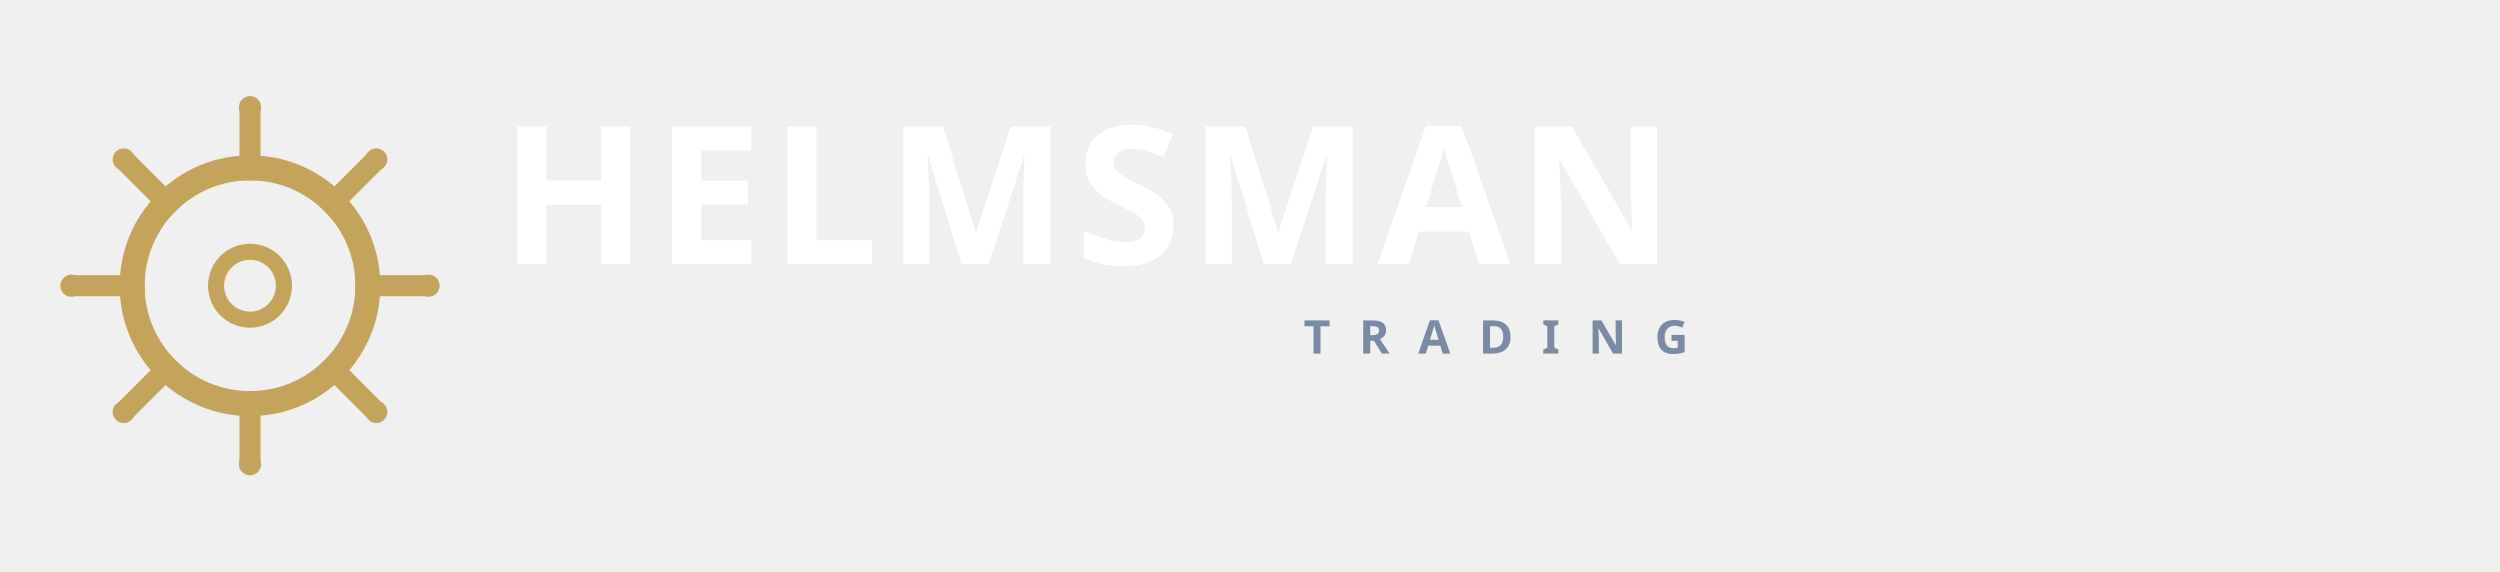
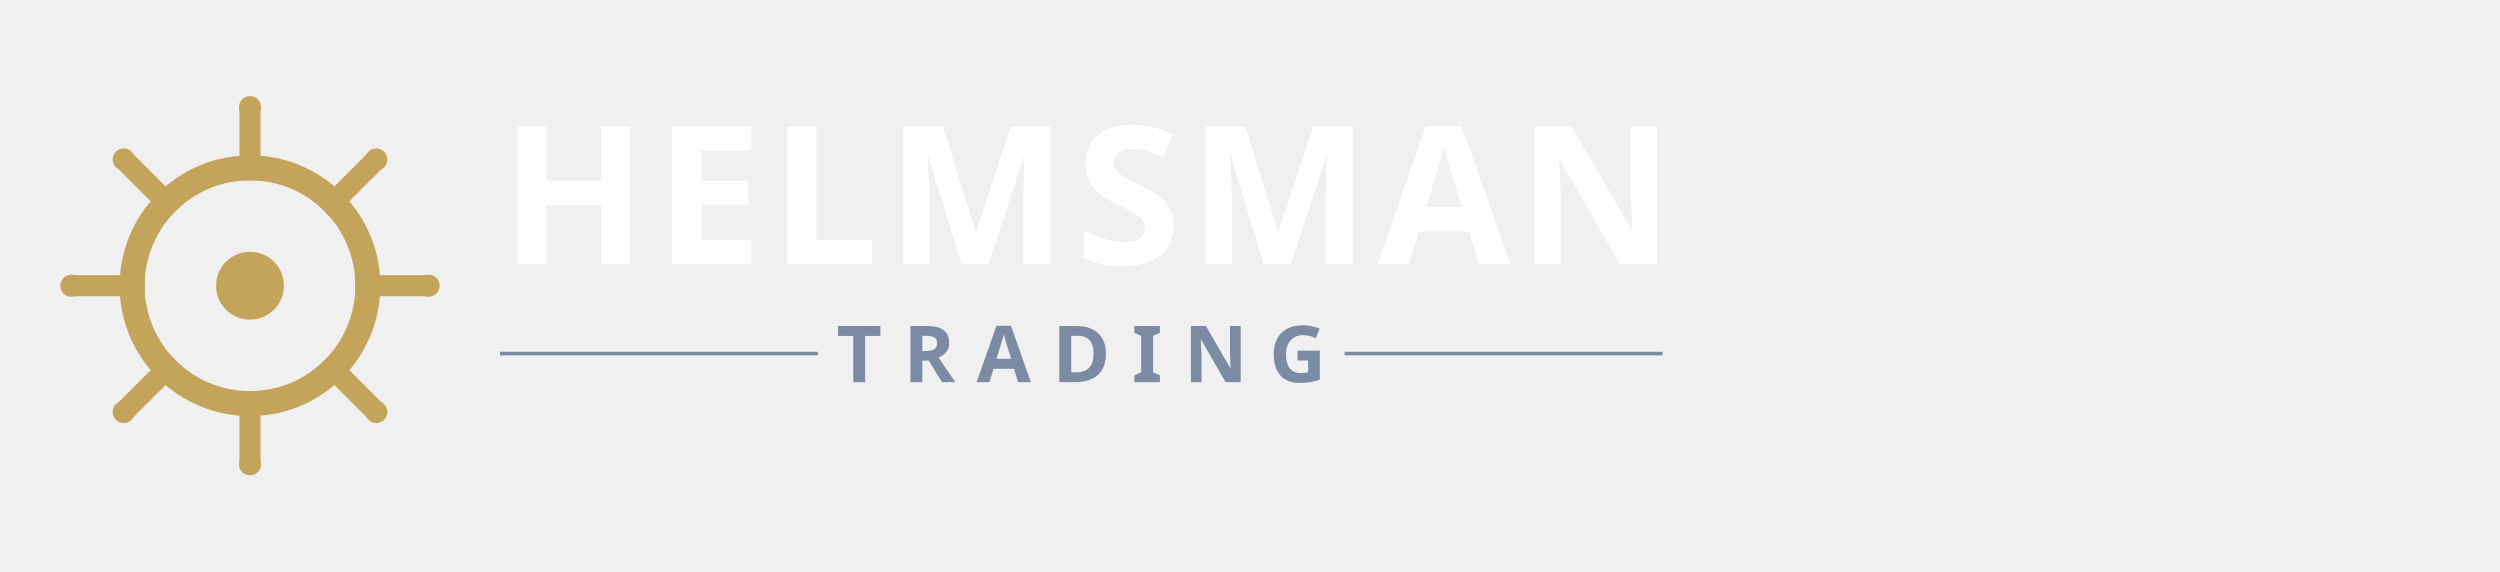
<svg xmlns="http://www.w3.org/2000/svg" width="1400" height="320" viewBox="0 0 1400 320">
  <circle cx="140" cy="160" r="66" fill="none" stroke="#C4A35A" stroke-width="14" />
  <path d="M 145.90,101.00 L 145.90,60.88 L 134.10,60.88 L 134.10,101.00 Z" fill="#C4A35A" />
  <circle cx="140.00" cy="60.00" r="6.20" fill="#C4A35A" />
  <path d="M 185.89,122.45 L 214.26,94.08 L 205.92,85.74 L 177.55,114.11 Z" fill="#C4A35A" />
  <circle cx="210.71" cy="89.29" r="6.20" fill="#C4A35A" />
  <path d="M 199.00,165.90 L 239.12,165.90 L 239.12,154.10 L 199.00,154.10 Z" fill="#C4A35A" />
  <circle cx="240.00" cy="160.00" r="6.20" fill="#C4A35A" />
  <path d="M 177.55,205.89 L 205.92,234.26 L 214.26,225.92 L 185.89,197.55 Z" fill="#C4A35A" />
  <circle cx="210.71" cy="230.71" r="6.20" fill="#C4A35A" />
  <path d="M 134.10,219.00 L 134.10,259.12 L 145.90,259.12 L 145.90,219.00 Z" fill="#C4A35A" />
  <circle cx="140.00" cy="260.00" r="6.20" fill="#C4A35A" />
  <path d="M 94.11,197.55 L 65.74,225.92 L 74.08,234.26 L 102.45,205.89 Z" fill="#C4A35A" />
  <circle cx="69.29" cy="230.71" r="6.20" fill="#C4A35A" />
  <path d="M 81.00,154.10 L 40.88,154.10 L 40.88,165.90 L 81.00,165.90 Z" fill="#C4A35A" />
  <circle cx="40.00" cy="160.00" r="6.20" fill="#C4A35A" />
  <path d="M 102.45,114.11 L 74.08,85.74 L 65.74,94.08 L 94.11,122.45 Z" fill="#C4A35A" />
  <circle cx="69.29" cy="89.29" r="6.20" fill="#C4A35A" />
-   <circle cx="140" cy="160" r="19" fill="none" stroke="#C4A35A" stroke-width="9" />
+   <circle cx="140" cy="160" r="19" fill="#C4A35A" />
  <text x="280" y="148" font-family="Segoe UI" font-weight="700" font-size="108" fill="#FFFFFF" letter-spacing="4">HELMSMAN</text>
-   <text x="730" y="198" font-family="Segoe UI" font-weight="600" font-size="26" fill="#7A8BA3" letter-spacing="16">TRADING</text>
+   <line x1="280.00" y1="198.00" x2="458.00" y2="198.00" stroke="#7A8BA3" stroke-width="2" />
+   <text x="605.50" y="214" text-anchor="middle" font-family="Segoe UI" font-weight="600" font-size="44" fill="#7A8BA3" letter-spacing="12">TRADING</text>
+   <line x1="753.00" y1="198.00" x2="931.00" y2="198.00" stroke="#7A8BA3" stroke-width="2" />
</svg>
